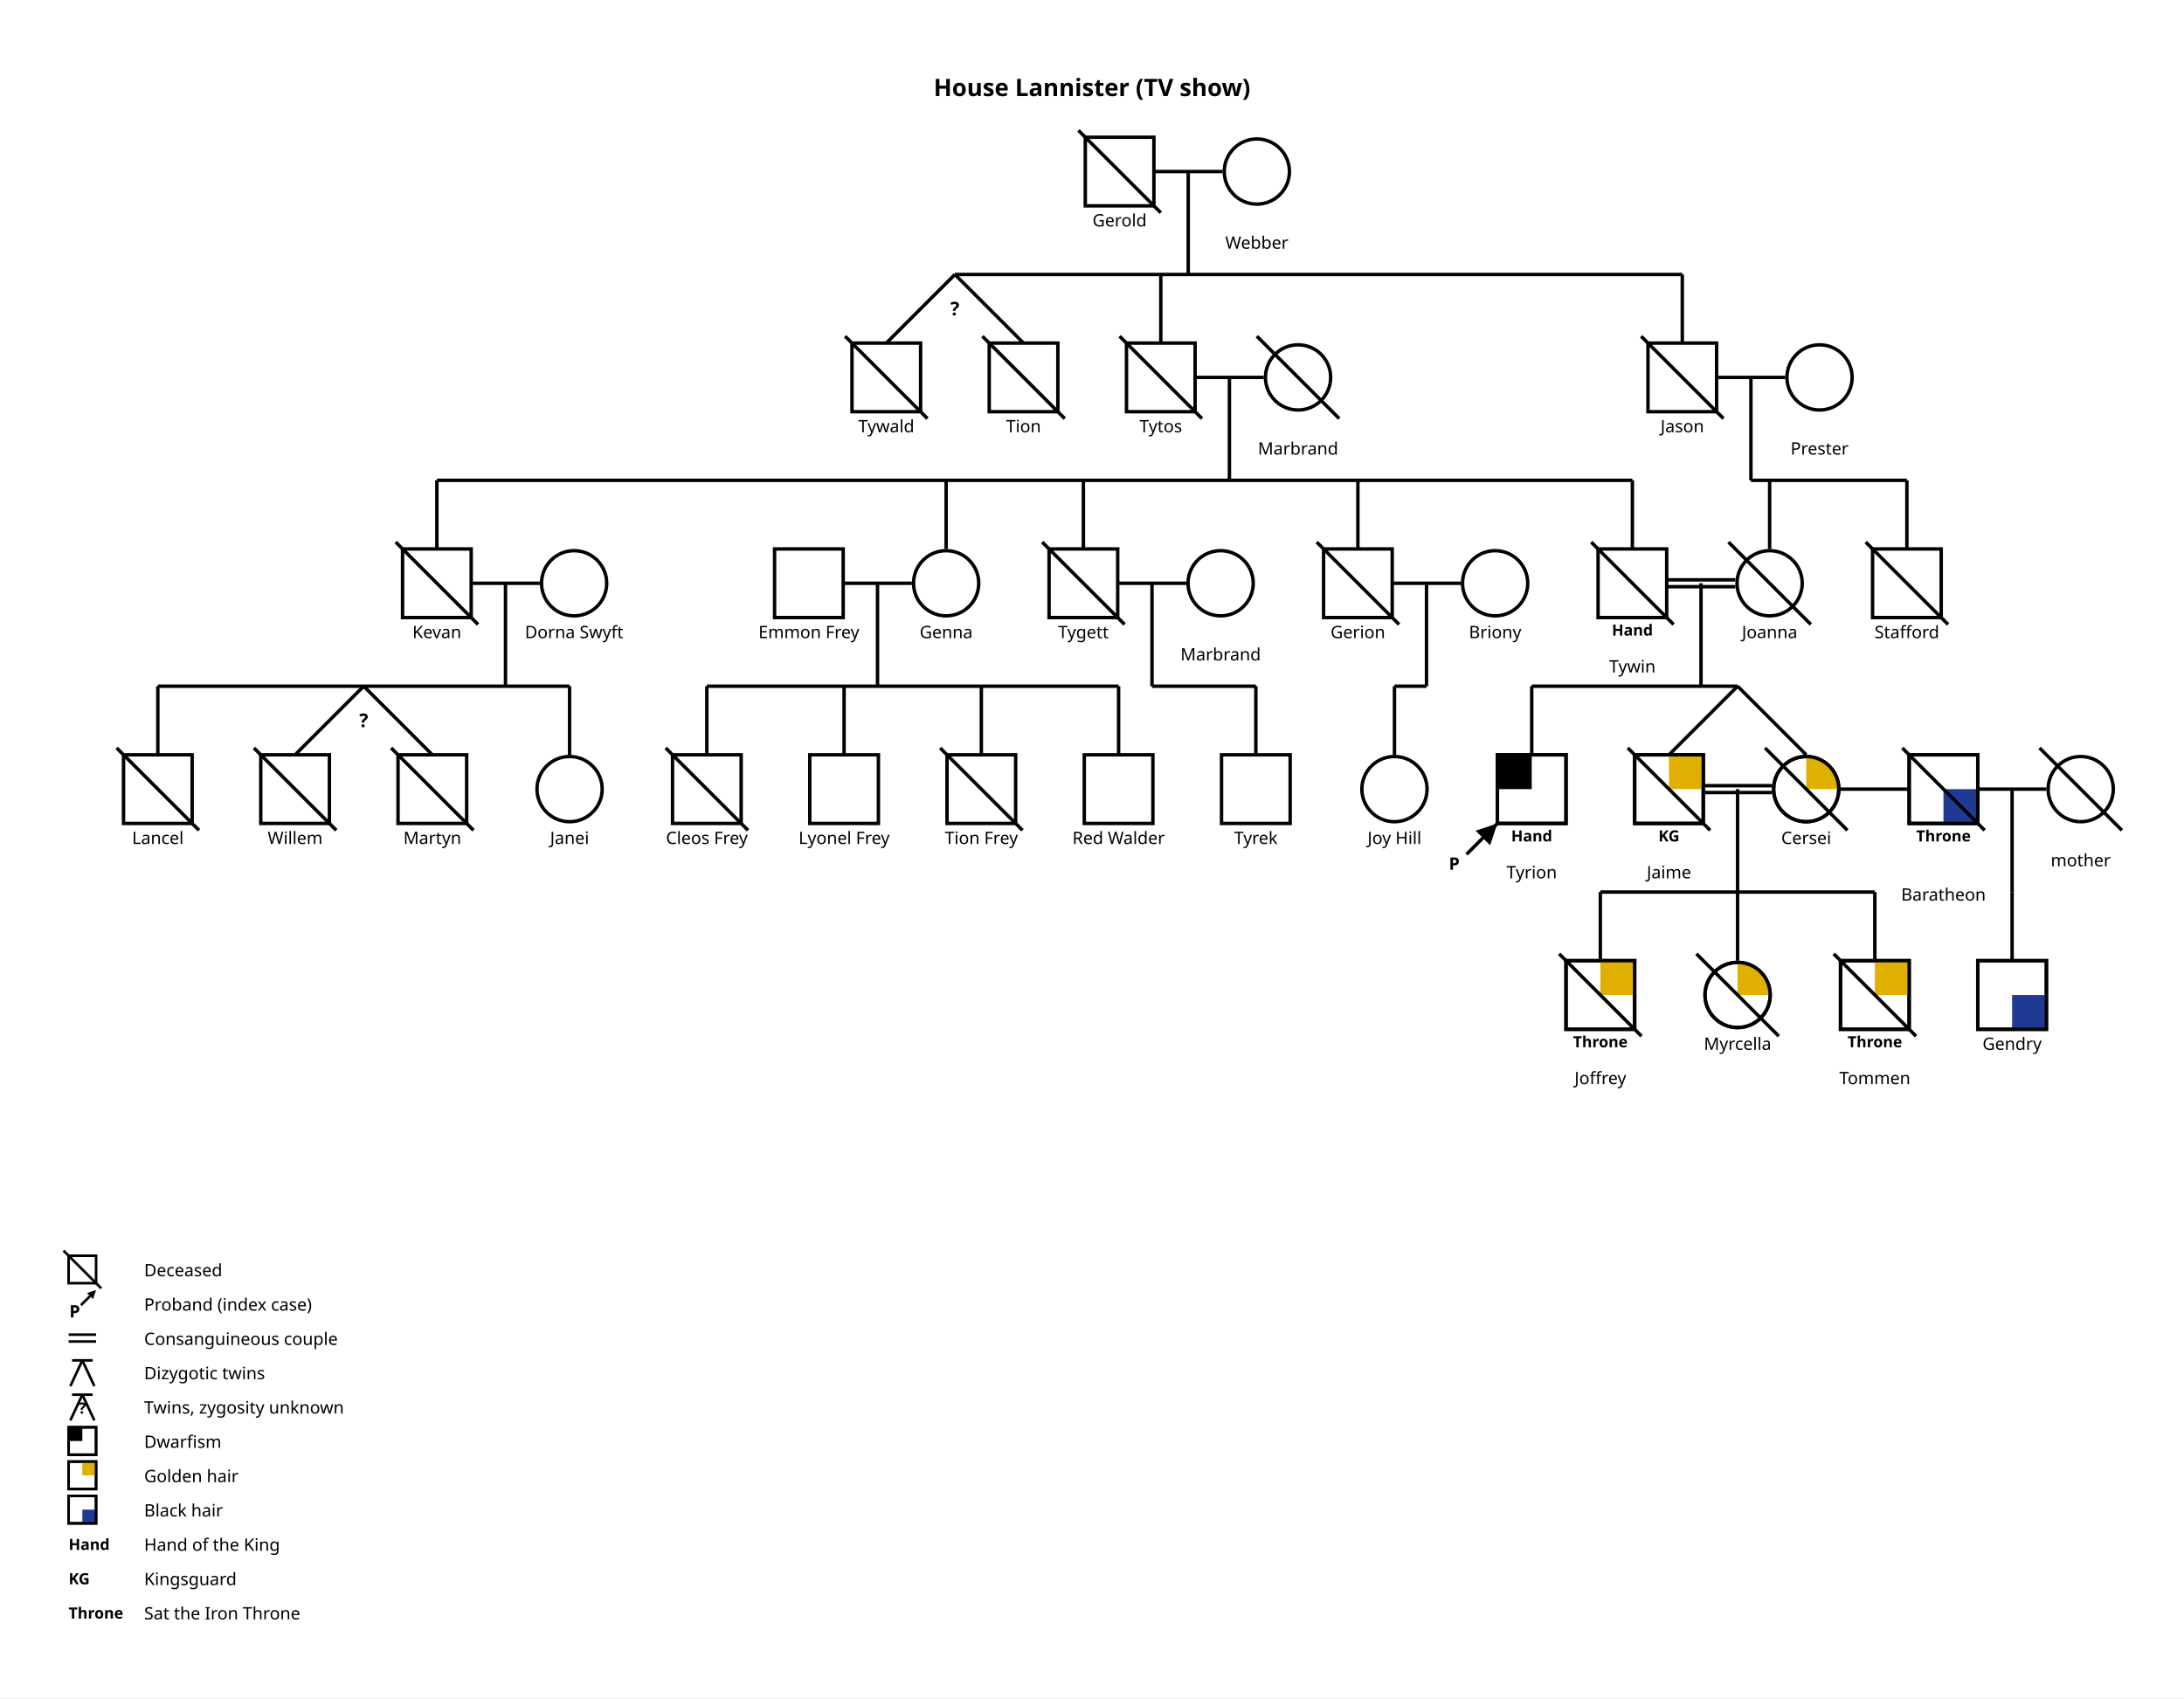
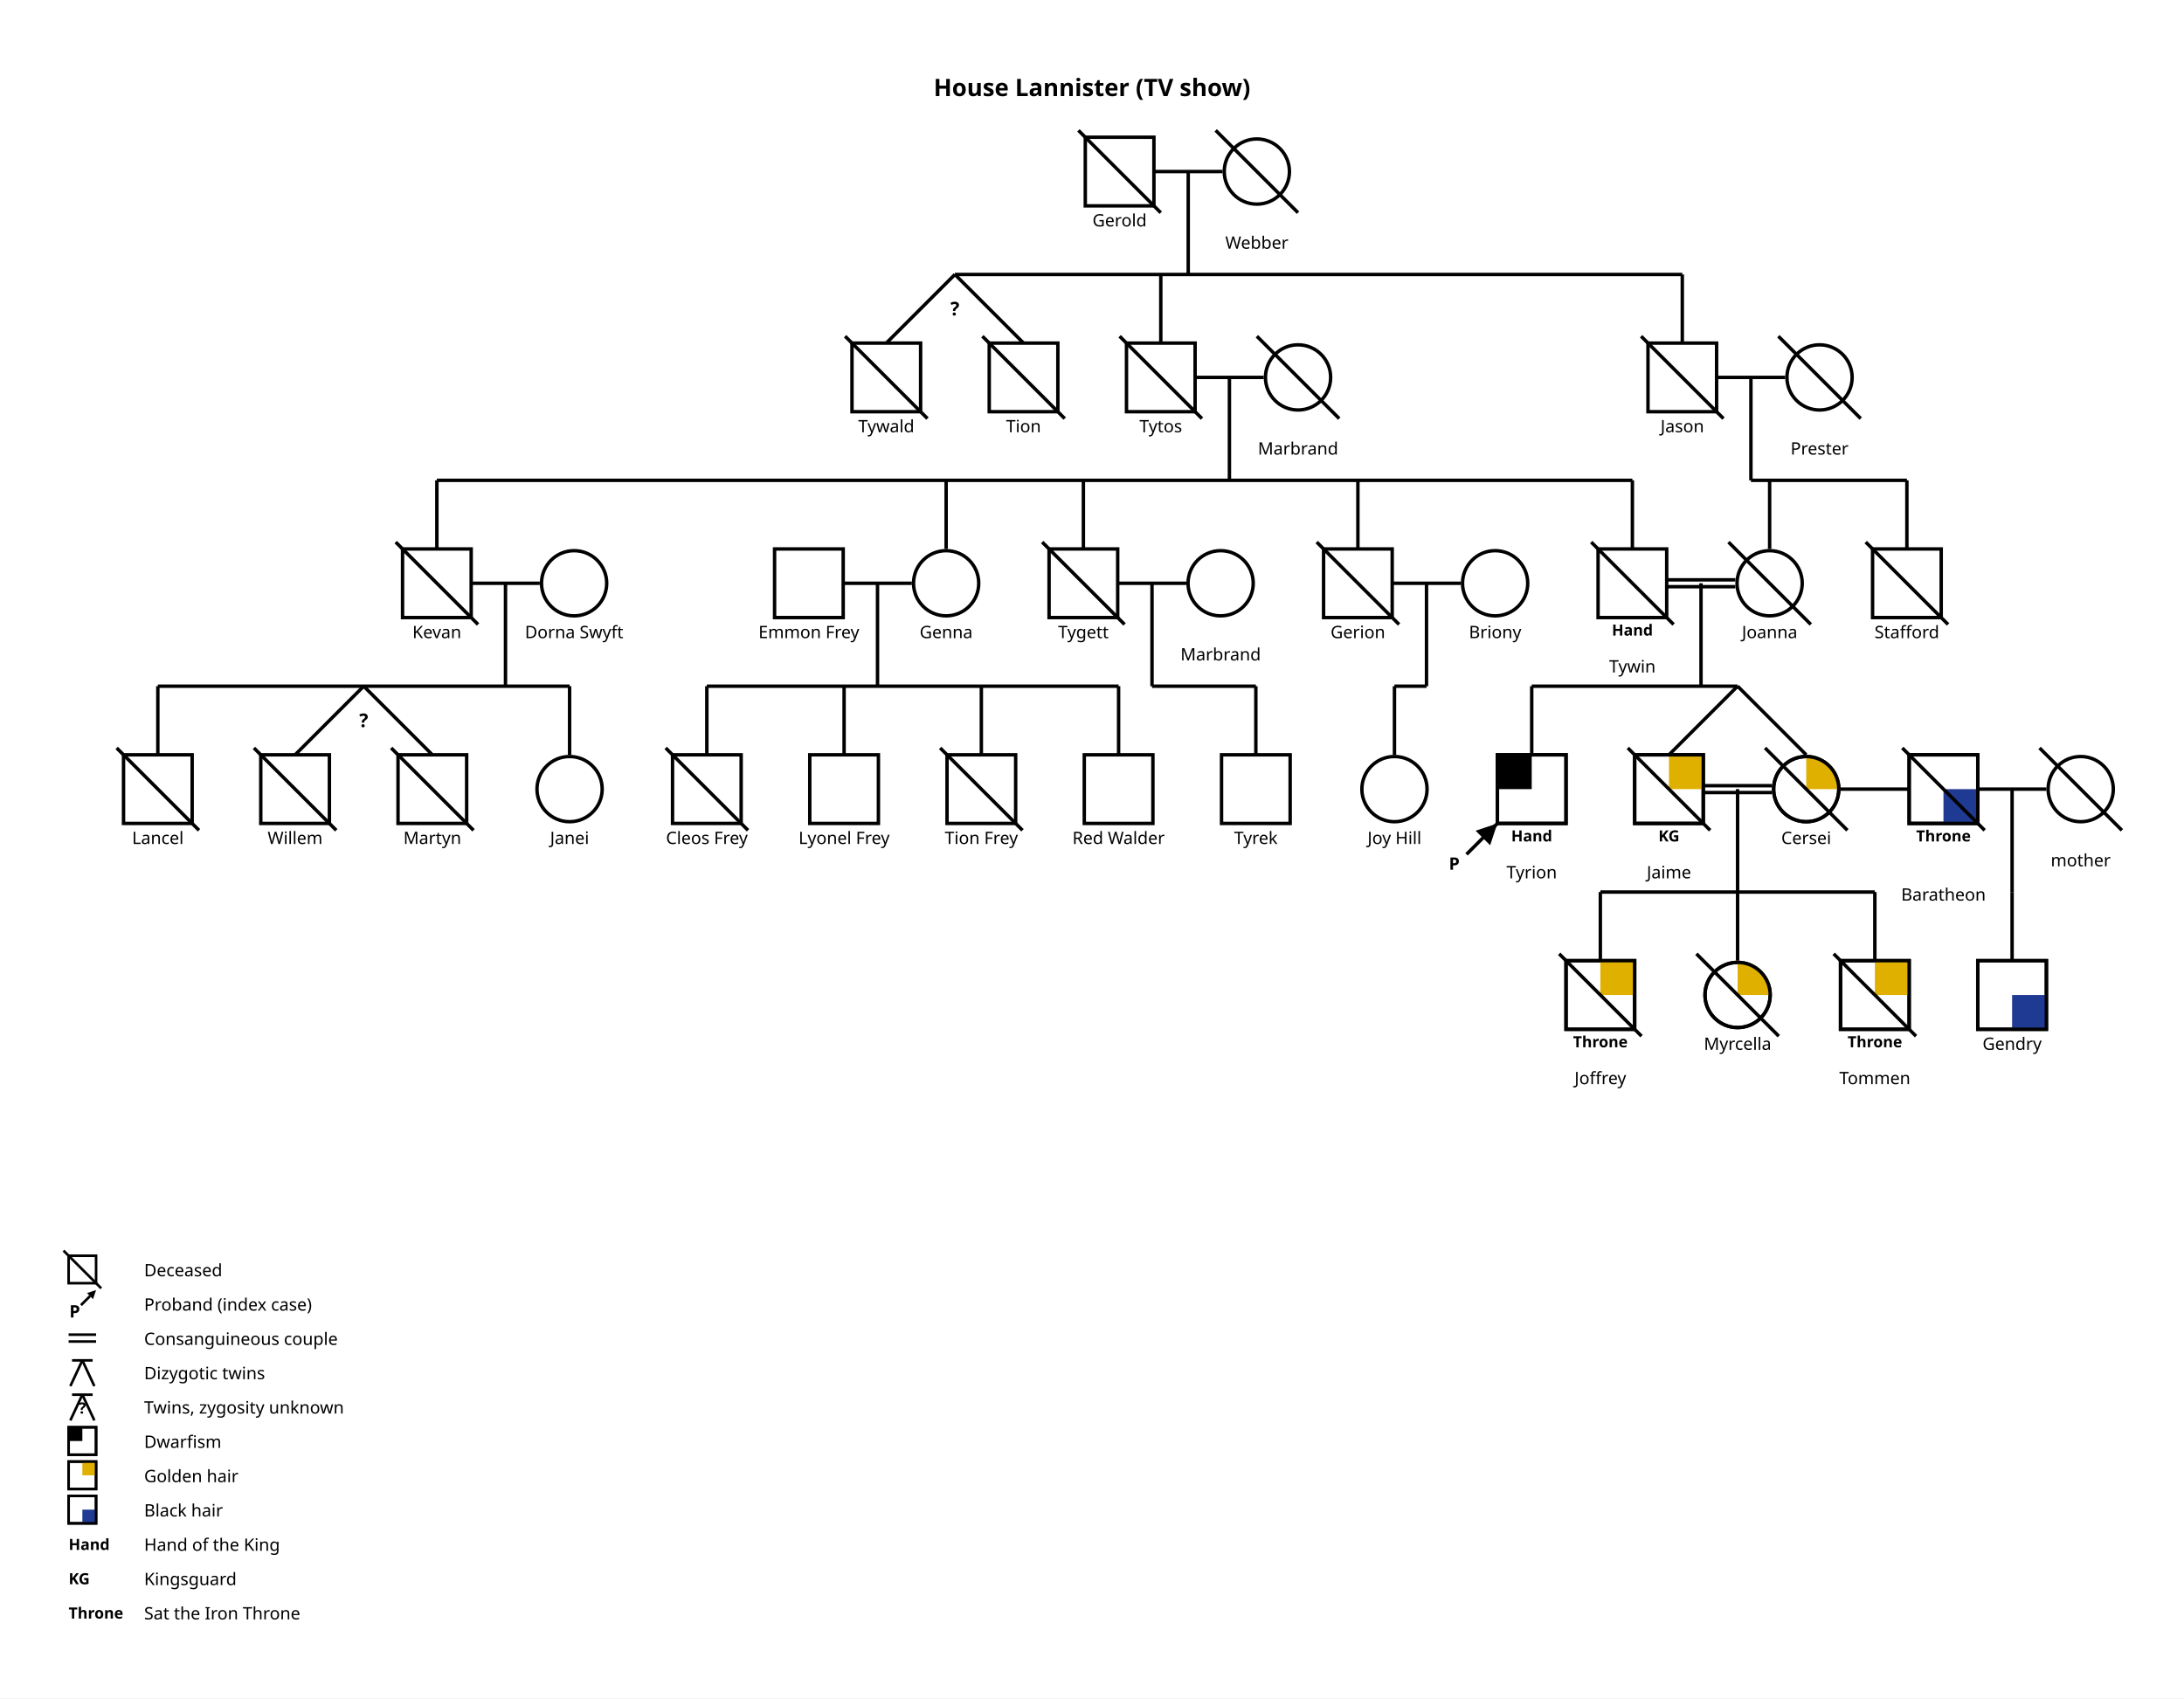
<svg xmlns="http://www.w3.org/2000/svg" width="1273" height="990" viewBox="0 0 1273 990">
  <defs>
    <marker id="proband-arrowhead" markerWidth="6" markerHeight="6" refX="6" refY="3" orient="auto">
      <path d="M 0 0 L 6 3 L 0 6 Z" fill="black" />
    </marker>
  </defs>
  <rect width="1273" height="990" fill="white" />
  <text class="chart-title" x="636.5" y="56" text-anchor="middle" font-family="sans-serif" font-size="14" font-weight="bold" fill="black">House Lannister (TV show)</text>
  <g transform="translate(92 100)">
    <g class="couple-lines">
      <path d="M 580.59 0 L 620.59 0" stroke="black" stroke-width="2" fill="none" />
      <path d="M 604.6 120 L 644.6 120" stroke="black" stroke-width="2" fill="none" />
      <path d="M 908.57 120 L 948.57 120" stroke="black" stroke-width="2" fill="none" />
      <path d="M 182.64 240 L 222.64 240" stroke="black" stroke-width="2" fill="none" />
      <path d="M 399.48 240 L 439.48 240" stroke="black" stroke-width="2" fill="none" />
      <path d="M 559.48 240 L 599.48 240" stroke="black" stroke-width="2" fill="none" />
      <path d="M 719.48 240 L 759.48 240" stroke="black" stroke-width="2" fill="none" />
      <path d="M 879.48 238 L 919.48 238" stroke="black" stroke-width="2" fill="none" />
      <path d="M 879.48 242 L 919.48 242" stroke="black" stroke-width="2" fill="none" />
      <path d="M 900.8 358 L 940.8 358" stroke="black" stroke-width="2" fill="none" />
      <path d="M 900.8 362 L 940.8 362" stroke="black" stroke-width="2" fill="none" />
      <path d="M 980.8 360 L 1020.8 360" stroke="black" stroke-width="2" fill="none" />
      <path d="M 1060.8 360 L 1100.8 360" stroke="black" stroke-width="2" fill="none" />
    </g>
    <g class="sibship-lines">
      <line x1="600.59" y1="0" x2="600.59" y2="60" stroke="black" stroke-width="2" />
      <line x1="464.6" y1="60" x2="888.57" y2="60" stroke="black" stroke-width="2" />
      <line x1="464.6" y1="60" x2="424.6" y2="100" stroke="black" stroke-width="2" />
      <line x1="464.6" y1="60" x2="504.6" y2="100" stroke="black" stroke-width="2" />
      <line x1="584.6" y1="60" x2="584.6" y2="100" stroke="black" stroke-width="2" />
      <line x1="888.57" y1="60" x2="888.57" y2="100" stroke="black" stroke-width="2" />
      <text x="464.6" y="83.85" text-anchor="middle" font-family="sans-serif" font-size="11" font-weight="bold" fill="black">?</text>
      <line x1="624.6" y1="120" x2="624.6" y2="180" stroke="black" stroke-width="2" />
      <line x1="162.64" y1="180" x2="859.48" y2="180" stroke="black" stroke-width="2" />
      <line x1="162.64" y1="180" x2="162.64" y2="220" stroke="black" stroke-width="2" />
      <line x1="459.48" y1="180" x2="459.48" y2="220" stroke="black" stroke-width="2" />
      <line x1="539.48" y1="180" x2="539.48" y2="220" stroke="black" stroke-width="2" />
      <line x1="699.48" y1="180" x2="699.48" y2="220" stroke="black" stroke-width="2" />
      <line x1="859.48" y1="180" x2="859.48" y2="220" stroke="black" stroke-width="2" />
      <line x1="928.57" y1="120" x2="928.57" y2="180" stroke="black" stroke-width="2" />
      <line x1="928.57" y1="180" x2="1019.48" y2="180" stroke="black" stroke-width="2" />
      <line x1="939.48" y1="180" x2="939.48" y2="220" stroke="black" stroke-width="2" />
      <line x1="1019.48" y1="180" x2="1019.48" y2="220" stroke="black" stroke-width="2" />
      <line x1="202.64" y1="240" x2="202.64" y2="300" stroke="black" stroke-width="2" />
      <line x1="0" y1="300" x2="240" y2="300" stroke="black" stroke-width="2" />
      <line x1="0" y1="300" x2="0" y2="340" stroke="black" stroke-width="2" />
      <line x1="120" y1="300" x2="80" y2="340" stroke="black" stroke-width="2" />
      <line x1="120" y1="300" x2="160" y2="340" stroke="black" stroke-width="2" />
      <line x1="240" y1="300" x2="240" y2="340" stroke="black" stroke-width="2" />
      <text x="120" y="323.85" text-anchor="middle" font-family="sans-serif" font-size="11" font-weight="bold" fill="black">?</text>
      <line x1="419.48" y1="240" x2="419.48" y2="300" stroke="black" stroke-width="2" />
      <line x1="320" y1="300" x2="560" y2="300" stroke="black" stroke-width="2" />
      <line x1="320" y1="300" x2="320" y2="340" stroke="black" stroke-width="2" />
      <line x1="400" y1="300" x2="400" y2="340" stroke="black" stroke-width="2" />
      <line x1="480" y1="300" x2="480" y2="340" stroke="black" stroke-width="2" />
      <line x1="560" y1="300" x2="560" y2="340" stroke="black" stroke-width="2" />
      <line x1="579.48" y1="240" x2="579.48" y2="300" stroke="black" stroke-width="2" />
      <line x1="579.48" y1="300" x2="640" y2="300" stroke="black" stroke-width="2" />
      <line x1="640" y1="300" x2="640" y2="340" stroke="black" stroke-width="2" />
      <line x1="739.48" y1="240" x2="739.48" y2="300" stroke="black" stroke-width="2" />
      <line x1="720.8" y1="300" x2="739.48" y2="300" stroke="black" stroke-width="2" />
      <line x1="720.8" y1="300" x2="720.8" y2="340" stroke="black" stroke-width="2" />
      <line x1="899.48" y1="240" x2="899.48" y2="300" stroke="black" stroke-width="2" />
      <line x1="800.8" y1="300" x2="920.8" y2="300" stroke="black" stroke-width="2" />
      <line x1="800.8" y1="300" x2="800.8" y2="340" stroke="black" stroke-width="2" />
      <line x1="920.8" y1="300" x2="880.8" y2="340" stroke="black" stroke-width="2" />
      <line x1="920.8" y1="300" x2="960.8" y2="340" stroke="black" stroke-width="2" />
      <line x1="920.8" y1="360" x2="920.8" y2="420" stroke="black" stroke-width="2" />
      <line x1="840.8" y1="420" x2="1000.8" y2="420" stroke="black" stroke-width="2" />
      <line x1="840.8" y1="420" x2="840.8" y2="460" stroke="black" stroke-width="2" />
      <line x1="920.8" y1="420" x2="920.8" y2="460" stroke="black" stroke-width="2" />
      <line x1="1000.8" y1="420" x2="1000.8" y2="460" stroke="black" stroke-width="2" />
      <line x1="1080.8" y1="360" x2="1080.8" y2="420" stroke="black" stroke-width="2" />
      <line x1="1080.8" y1="420" x2="1080.8" y2="420" stroke="black" stroke-width="2" />
      <line x1="1080.8" y1="420" x2="1080.8" y2="460" stroke="black" stroke-width="2" />
    </g>
    <g class="assisted-lines">
</g>
    <g class="duplicate-arcs">
</g>
    <g class="symbols">
      <g transform="translate(560.59 0)">
        <rect x="-20" y="-20" width="40" height="40" stroke="black" stroke-width="2" fill="white" />
        <line x1="-24" y1="-24" x2="24" y2="24" stroke="black" stroke-width="2" />
      </g>
      <g transform="translate(640.59 0)">
        <circle cx="0" cy="0" r="19" stroke="black" stroke-width="2" fill="white" />
+         <line x1="-24" y1="-24" x2="24" y2="24" stroke="black" stroke-width="2" />
      </g>
      <g transform="translate(424.6 120)">
        <rect x="-20" y="-20" width="40" height="40" stroke="black" stroke-width="2" fill="white" />
        <line x1="-24" y1="-24" x2="24" y2="24" stroke="black" stroke-width="2" />
      </g>
      <g transform="translate(504.6 120)">
        <rect x="-20" y="-20" width="40" height="40" stroke="black" stroke-width="2" fill="white" />
        <line x1="-24" y1="-24" x2="24" y2="24" stroke="black" stroke-width="2" />
      </g>
      <g transform="translate(584.6 120)">
        <rect x="-20" y="-20" width="40" height="40" stroke="black" stroke-width="2" fill="white" />
        <line x1="-24" y1="-24" x2="24" y2="24" stroke="black" stroke-width="2" />
      </g>
      <g transform="translate(664.6 120)">
        <circle cx="0" cy="0" r="19" stroke="black" stroke-width="2" fill="white" />
        <line x1="-24" y1="-24" x2="24" y2="24" stroke="black" stroke-width="2" />
      </g>
      <g transform="translate(888.57 120)">
        <rect x="-20" y="-20" width="40" height="40" stroke="black" stroke-width="2" fill="white" />
        <line x1="-24" y1="-24" x2="24" y2="24" stroke="black" stroke-width="2" />
      </g>
      <g transform="translate(968.57 120)">
        <circle cx="0" cy="0" r="19" stroke="black" stroke-width="2" fill="white" />
+         <line x1="-24" y1="-24" x2="24" y2="24" stroke="black" stroke-width="2" />
      </g>
      <g transform="translate(162.64 240)">
        <rect x="-20" y="-20" width="40" height="40" stroke="black" stroke-width="2" fill="white" />
        <line x1="-24" y1="-24" x2="24" y2="24" stroke="black" stroke-width="2" />
      </g>
      <g transform="translate(242.64 240)">
        <circle cx="0" cy="0" r="19" stroke="black" stroke-width="2" fill="white" />
      </g>
      <g transform="translate(379.48 240)">
        <rect x="-20" y="-20" width="40" height="40" stroke="black" stroke-width="2" fill="white" />
      </g>
      <g transform="translate(459.48 240)">
        <circle cx="0" cy="0" r="19" stroke="black" stroke-width="2" fill="white" />
      </g>
      <g transform="translate(539.48 240)">
        <rect x="-20" y="-20" width="40" height="40" stroke="black" stroke-width="2" fill="white" />
        <line x1="-24" y1="-24" x2="24" y2="24" stroke="black" stroke-width="2" />
      </g>
      <g transform="translate(619.48 240)">
        <circle cx="0" cy="0" r="19" stroke="black" stroke-width="2" fill="white" />
      </g>
      <g transform="translate(699.48 240)">
        <rect x="-20" y="-20" width="40" height="40" stroke="black" stroke-width="2" fill="white" />
        <line x1="-24" y1="-24" x2="24" y2="24" stroke="black" stroke-width="2" />
      </g>
      <g transform="translate(779.48 240)">
        <circle cx="0" cy="0" r="19" stroke="black" stroke-width="2" fill="white" />
      </g>
      <g transform="translate(859.48 240)">
        <rect x="-20" y="-20" width="40" height="40" stroke="black" stroke-width="2" fill="white" />
        <text x="0" y="30.5" text-anchor="middle" font-family="sans-serif" font-size="9" font-weight="bold" fill="#000000">Hand</text>
        <line x1="-24" y1="-24" x2="24" y2="24" stroke="black" stroke-width="2" />
      </g>
      <g transform="translate(939.48 240)">
        <circle cx="0" cy="0" r="19" stroke="black" stroke-width="2" fill="white" />
        <line x1="-24" y1="-24" x2="24" y2="24" stroke="black" stroke-width="2" />
      </g>
      <g transform="translate(1019.48 240)">
        <rect x="-20" y="-20" width="40" height="40" stroke="black" stroke-width="2" fill="white" />
        <line x1="-24" y1="-24" x2="24" y2="24" stroke="black" stroke-width="2" />
      </g>
      <g transform="translate(0 360)">
        <rect x="-20" y="-20" width="40" height="40" stroke="black" stroke-width="2" fill="white" />
        <line x1="-24" y1="-24" x2="24" y2="24" stroke="black" stroke-width="2" />
      </g>
      <g transform="translate(80 360)">
        <rect x="-20" y="-20" width="40" height="40" stroke="black" stroke-width="2" fill="white" />
        <line x1="-24" y1="-24" x2="24" y2="24" stroke="black" stroke-width="2" />
      </g>
      <g transform="translate(160 360)">
        <rect x="-20" y="-20" width="40" height="40" stroke="black" stroke-width="2" fill="white" />
        <line x1="-24" y1="-24" x2="24" y2="24" stroke="black" stroke-width="2" />
      </g>
      <g transform="translate(240 360)">
        <circle cx="0" cy="0" r="19" stroke="black" stroke-width="2" fill="white" />
      </g>
      <g transform="translate(320 360)">
        <rect x="-20" y="-20" width="40" height="40" stroke="black" stroke-width="2" fill="white" />
        <line x1="-24" y1="-24" x2="24" y2="24" stroke="black" stroke-width="2" />
      </g>
      <g transform="translate(400 360)">
        <rect x="-20" y="-20" width="40" height="40" stroke="black" stroke-width="2" fill="white" />
      </g>
      <g transform="translate(480 360)">
        <rect x="-20" y="-20" width="40" height="40" stroke="black" stroke-width="2" fill="white" />
        <line x1="-24" y1="-24" x2="24" y2="24" stroke="black" stroke-width="2" />
      </g>
      <g transform="translate(560 360)">
        <rect x="-20" y="-20" width="40" height="40" stroke="black" stroke-width="2" fill="white" />
      </g>
      <g transform="translate(640 360)">
        <rect x="-20" y="-20" width="40" height="40" stroke="black" stroke-width="2" fill="white" />
      </g>
      <g transform="translate(720.8 360)">
        <circle cx="0" cy="0" r="19" stroke="black" stroke-width="2" fill="white" />
      </g>
      <g transform="translate(800.8 360)">
        <clipPath id="symbol-clip-3-10">
          <rect x="-20" y="-20" width="40" height="40" />
        </clipPath>
        <rect x="-20" y="-20" width="40" height="40" stroke="black" stroke-width="2" fill="white" />
        <path d="M 0 0 L -40 0 A 40 40 0 0 1 0 -40 Z" fill="#000000" clip-path="url(#symbol-clip-3-10)" />
        <rect x="-20" y="-20" width="40" height="40" stroke="black" stroke-width="2" fill="none" />
        <text x="0" y="30.5" text-anchor="middle" font-family="sans-serif" font-size="9" font-weight="bold" fill="#000000">Hand</text>
        <line x1="-38" y1="38" x2="-20" y2="20" stroke="black" stroke-width="2" marker-end="url(#proband-arrowhead)" />
        <rect x="-50" y="38" width="8.5" height="10" fill="white" />
        <text class="proband-letter" x="-42" y="47" text-anchor="end" font-family="sans-serif" font-size="10" font-weight="bold" fill="black">P</text>
      </g>
      <g transform="translate(880.8 360)">
        <clipPath id="symbol-clip-3-11">
          <rect x="-20" y="-20" width="40" height="40" />
        </clipPath>
        <rect x="-20" y="-20" width="40" height="40" stroke="black" stroke-width="2" fill="white" />
        <path d="M 0 0 L 0 -40 A 40 40 0 0 1 40 0 Z" fill="#e0b000" clip-path="url(#symbol-clip-3-11)" />
        <rect x="-20" y="-20" width="40" height="40" stroke="black" stroke-width="2" fill="none" />
        <text x="0" y="30.5" text-anchor="middle" font-family="sans-serif" font-size="9" font-weight="bold" fill="#000000">KG</text>
        <line x1="-24" y1="-24" x2="24" y2="24" stroke="black" stroke-width="2" />
      </g>
      <g transform="translate(960.8 360)">
        <clipPath id="symbol-clip-3-12">
          <circle cx="0" cy="0" r="19" />
        </clipPath>
        <circle cx="0" cy="0" r="19" stroke="black" stroke-width="2" fill="white" />
        <path d="M 0 0 L 0 -40 A 40 40 0 0 1 40 0 Z" fill="#e0b000" clip-path="url(#symbol-clip-3-12)" />
        <circle cx="0" cy="0" r="19" stroke="black" stroke-width="2" fill="none" />
        <line x1="-24" y1="-24" x2="24" y2="24" stroke="black" stroke-width="2" />
      </g>
      <g transform="translate(1040.8 360)">
        <clipPath id="symbol-clip-3-13">
          <rect x="-20" y="-20" width="40" height="40" />
        </clipPath>
        <rect x="-20" y="-20" width="40" height="40" stroke="black" stroke-width="2" fill="white" />
        <path d="M 0 0 L 40 0 A 40 40 0 0 1 0 40 Z" fill="#1f3a93" clip-path="url(#symbol-clip-3-13)" />
        <rect x="-20" y="-20" width="40" height="40" stroke="black" stroke-width="2" fill="none" />
        <text x="0" y="30.5" text-anchor="middle" font-family="sans-serif" font-size="9" font-weight="bold" fill="#000000">Throne</text>
        <line x1="-24" y1="-24" x2="24" y2="24" stroke="black" stroke-width="2" />
      </g>
      <g transform="translate(1120.8 360)">
        <circle cx="0" cy="0" r="19" stroke="black" stroke-width="2" fill="white" />
        <line x1="-24" y1="-24" x2="24" y2="24" stroke="black" stroke-width="2" />
      </g>
      <g transform="translate(840.8 480)">
        <clipPath id="symbol-clip-4-0">
          <rect x="-20" y="-20" width="40" height="40" />
        </clipPath>
        <rect x="-20" y="-20" width="40" height="40" stroke="black" stroke-width="2" fill="white" />
        <path d="M 0 0 L 0 -40 A 40 40 0 0 1 40 0 Z" fill="#e0b000" clip-path="url(#symbol-clip-4-0)" />
        <rect x="-20" y="-20" width="40" height="40" stroke="black" stroke-width="2" fill="none" />
        <text x="0" y="30.5" text-anchor="middle" font-family="sans-serif" font-size="9" font-weight="bold" fill="#000000">Throne</text>
        <line x1="-24" y1="-24" x2="24" y2="24" stroke="black" stroke-width="2" />
      </g>
      <g transform="translate(920.8 480)">
        <clipPath id="symbol-clip-4-1">
          <circle cx="0" cy="0" r="19" />
        </clipPath>
        <circle cx="0" cy="0" r="19" stroke="black" stroke-width="2" fill="white" />
        <path d="M 0 0 L 0 -40 A 40 40 0 0 1 40 0 Z" fill="#e0b000" clip-path="url(#symbol-clip-4-1)" />
        <circle cx="0" cy="0" r="19" stroke="black" stroke-width="2" fill="none" />
        <line x1="-24" y1="-24" x2="24" y2="24" stroke="black" stroke-width="2" />
      </g>
      <g transform="translate(1000.8 480)">
        <clipPath id="symbol-clip-4-2">
          <rect x="-20" y="-20" width="40" height="40" />
        </clipPath>
        <rect x="-20" y="-20" width="40" height="40" stroke="black" stroke-width="2" fill="white" />
        <path d="M 0 0 L 0 -40 A 40 40 0 0 1 40 0 Z" fill="#e0b000" clip-path="url(#symbol-clip-4-2)" />
        <rect x="-20" y="-20" width="40" height="40" stroke="black" stroke-width="2" fill="none" />
        <text x="0" y="30.5" text-anchor="middle" font-family="sans-serif" font-size="9" font-weight="bold" fill="#000000">Throne</text>
        <line x1="-24" y1="-24" x2="24" y2="24" stroke="black" stroke-width="2" />
      </g>
      <g transform="translate(1080.8 480)">
        <clipPath id="symbol-clip-4-3">
          <rect x="-20" y="-20" width="40" height="40" />
        </clipPath>
        <rect x="-20" y="-20" width="40" height="40" stroke="black" stroke-width="2" fill="white" />
        <path d="M 0 0 L 40 0 A 40 40 0 0 1 0 40 Z" fill="#1f3a93" clip-path="url(#symbol-clip-4-3)" />
        <rect x="-20" y="-20" width="40" height="40" stroke="black" stroke-width="2" fill="none" />
      </g>
    </g>
    <g class="labels">
      <text x="560.59" y="32" text-anchor="middle" font-family="sans-serif" font-size="10" fill="black">Gerold</text>
      <text x="640.59" y="32" text-anchor="middle" font-family="sans-serif" font-size="10" fill="black" />
      <text x="640.59" y="45" text-anchor="middle" font-family="sans-serif" font-size="10" fill="black">Webber</text>
      <text x="424.6" y="152" text-anchor="middle" font-family="sans-serif" font-size="10" fill="black">Tywald</text>
      <text x="504.6" y="152" text-anchor="middle" font-family="sans-serif" font-size="10" fill="black">Tion</text>
      <text x="584.6" y="152" text-anchor="middle" font-family="sans-serif" font-size="10" fill="black">Tytos</text>
      <text x="664.6" y="152" text-anchor="middle" font-family="sans-serif" font-size="10" fill="black" />
      <text x="664.6" y="165" text-anchor="middle" font-family="sans-serif" font-size="10" fill="black">Marbrand</text>
      <text x="888.57" y="152" text-anchor="middle" font-family="sans-serif" font-size="10" fill="black">Jason</text>
      <text x="968.57" y="152" text-anchor="middle" font-family="sans-serif" font-size="10" fill="black" />
      <text x="968.57" y="165" text-anchor="middle" font-family="sans-serif" font-size="10" fill="black">Prester</text>
      <text x="162.64" y="272" text-anchor="middle" font-family="sans-serif" font-size="10" fill="black">Kevan</text>
      <text x="242.64" y="272" text-anchor="middle" font-family="sans-serif" font-size="10" fill="black">Dorna Swyft</text>
      <text x="379.48" y="272" text-anchor="middle" font-family="sans-serif" font-size="10" fill="black">Emmon Frey</text>
      <text x="459.48" y="272" text-anchor="middle" font-family="sans-serif" font-size="10" fill="black">Genna</text>
      <text x="539.48" y="272" text-anchor="middle" font-family="sans-serif" font-size="10" fill="black">Tygett</text>
      <text x="619.48" y="272" text-anchor="middle" font-family="sans-serif" font-size="10" fill="black" />
      <text x="619.48" y="285" text-anchor="middle" font-family="sans-serif" font-size="10" fill="black">Marbrand</text>
      <text x="699.48" y="272" text-anchor="middle" font-family="sans-serif" font-size="10" fill="black">Gerion</text>
      <text x="779.48" y="272" text-anchor="middle" font-family="sans-serif" font-size="10" fill="black">Briony</text>
      <text x="859.48" y="292" text-anchor="middle" font-family="sans-serif" font-size="10" fill="black">Tywin</text>
      <text x="939.48" y="272" text-anchor="middle" font-family="sans-serif" font-size="10" fill="black">Joanna</text>
      <text x="1019.48" y="272" text-anchor="middle" font-family="sans-serif" font-size="10" fill="black">Stafford</text>
      <text x="0" y="392" text-anchor="middle" font-family="sans-serif" font-size="10" fill="black">Lancel</text>
      <text x="80" y="392" text-anchor="middle" font-family="sans-serif" font-size="10" fill="black">Willem</text>
      <text x="160" y="392" text-anchor="middle" font-family="sans-serif" font-size="10" fill="black">Martyn</text>
      <text x="240" y="392" text-anchor="middle" font-family="sans-serif" font-size="10" fill="black">Janei</text>
      <text x="320" y="392" text-anchor="middle" font-family="sans-serif" font-size="10" fill="black">Cleos Frey</text>
      <text x="400" y="392" text-anchor="middle" font-family="sans-serif" font-size="10" fill="black">Lyonel Frey</text>
      <text x="480" y="392" text-anchor="middle" font-family="sans-serif" font-size="10" fill="black">Tion Frey</text>
      <text x="560" y="392" text-anchor="middle" font-family="sans-serif" font-size="10" fill="black">Red Walder</text>
      <text x="640" y="392" text-anchor="middle" font-family="sans-serif" font-size="10" fill="black">Tyrek</text>
      <text x="720.8" y="392" text-anchor="middle" font-family="sans-serif" font-size="10" fill="black">Joy Hill</text>
      <text x="800.8" y="412" text-anchor="middle" font-family="sans-serif" font-size="10" fill="black">Tyrion</text>
      <text x="880.8" y="412" text-anchor="middle" font-family="sans-serif" font-size="10" fill="black">Jaime</text>
      <text x="960.8" y="392" text-anchor="middle" font-family="sans-serif" font-size="10" fill="black">Cersei</text>
      <text x="1040.8" y="412" text-anchor="middle" font-family="sans-serif" font-size="10" fill="black" />
      <text x="1040.8" y="425" text-anchor="middle" font-family="sans-serif" font-size="10" fill="black">Baratheon</text>
      <text x="1120.8" y="392" text-anchor="middle" font-family="sans-serif" font-size="10" fill="black" />
      <text x="1120.8" y="405" text-anchor="middle" font-family="sans-serif" font-size="10" fill="black">mother</text>
      <text x="840.8" y="532" text-anchor="middle" font-family="sans-serif" font-size="10" fill="black">Joffrey</text>
      <text x="920.8" y="512" text-anchor="middle" font-family="sans-serif" font-size="10" fill="black">Myrcella</text>
      <text x="1000.8" y="532" text-anchor="middle" font-family="sans-serif" font-size="10" fill="black">Tommen</text>
      <text x="1080.8" y="512" text-anchor="middle" font-family="sans-serif" font-size="10" fill="black">Gendry</text>
    </g>
    <g class="consanguinity-labels">
</g>
  </g>
  <g class="pedigree-key" transform="translate(0 730)">
    <rect x="40" y="2" width="16" height="16" fill="white" stroke="black" stroke-width="1.5" />
    <line x1="37" y1="-1" x2="59" y2="21" stroke="black" stroke-width="1.5" />
    <text x="84" y="14" font-family="sans-serif" font-size="10" fill="black">Deceased</text>
    <line x1="47.2" y1="30.8" x2="52.46" y2="25.54" stroke="black" stroke-width="1.5" />
    <polygon points="56,22 54.23,27.3 50.7,23.77" fill="black" />
    <text x="46.7" y="38" text-anchor="end" font-family="sans-serif" font-size="10" font-weight="bold" fill="black">P</text>
    <text x="84" y="34" font-family="sans-serif" font-size="10" fill="black">Proband (index case)</text>
    <line x1="40" y1="48" x2="56" y2="48" stroke="black" stroke-width="1.5" />
    <line x1="40" y1="52" x2="56" y2="52" stroke="black" stroke-width="1.5" />
    <text x="84" y="54" font-family="sans-serif" font-size="10" fill="black">Consanguineous couple</text>
    <line x1="42" y1="63" x2="54" y2="63" stroke="black" stroke-width="1.5" />
    <line x1="48" y1="63" x2="41" y2="78" stroke="black" stroke-width="1.5" />
    <line x1="48" y1="63" x2="55" y2="78" stroke="black" stroke-width="1.5" />
    <text x="84" y="74" font-family="sans-serif" font-size="10" fill="black">Dizygotic twins</text>
    <line x1="42" y1="83" x2="54" y2="83" stroke="black" stroke-width="1.5" />
    <line x1="48" y1="83" x2="41" y2="98" stroke="black" stroke-width="1.5" />
    <line x1="48" y1="83" x2="55" y2="98" stroke="black" stroke-width="1.5" />
    <text x="48" y="94" text-anchor="middle" font-family="sans-serif" font-size="9" font-weight="bold" fill="black">?</text>
    <text x="84" y="94" font-family="sans-serif" font-size="10" fill="black">Twins, zygosity unknown</text>
    <clipPath id="legend-clip-dwarfism">
      <rect x="40" y="102" width="16" height="16" />
    </clipPath>
    <rect x="40" y="102" width="16" height="16" fill="white" stroke="black" stroke-width="1.5" />
    <path d="M 48 110 L 32 110 A 16 16 0 0 1 48 94 Z" fill="#000000" clip-path="url(#legend-clip-dwarfism)" />
    <rect x="40" y="102" width="16" height="16" fill="none" stroke="black" stroke-width="1.5" />
    <text x="84" y="114" font-family="sans-serif" font-size="10" fill="black">Dwarfism</text>
    <clipPath id="legend-clip-golden">
      <rect x="40" y="122" width="16" height="16" />
    </clipPath>
    <rect x="40" y="122" width="16" height="16" fill="white" stroke="black" stroke-width="1.5" />
    <path d="M 48 130 L 48 114 A 16 16 0 0 1 64 130 Z" fill="#e0b000" clip-path="url(#legend-clip-golden)" />
    <rect x="40" y="122" width="16" height="16" fill="none" stroke="black" stroke-width="1.5" />
    <text x="84" y="134" font-family="sans-serif" font-size="10" fill="black">Golden hair</text>
    <clipPath id="legend-clip-black_hair">
      <rect x="40" y="142" width="16" height="16" />
    </clipPath>
    <rect x="40" y="142" width="16" height="16" fill="white" stroke="black" stroke-width="1.5" />
    <path d="M 48 150 L 64 150 A 16 16 0 0 1 48 166 Z" fill="#1f3a93" clip-path="url(#legend-clip-black_hair)" />
    <rect x="40" y="142" width="16" height="16" fill="none" stroke="black" stroke-width="1.5" />
    <text x="84" y="154" font-family="sans-serif" font-size="10" fill="black">Black hair</text>
    <text x="40" y="173.5" font-family="sans-serif" font-size="9" font-weight="bold" fill="#000000">Hand</text>
    <text x="84" y="174" font-family="sans-serif" font-size="10" fill="black">Hand of the King</text>
    <text x="40" y="193.5" font-family="sans-serif" font-size="9" font-weight="bold" fill="#000000">KG</text>
    <text x="84" y="194" font-family="sans-serif" font-size="10" fill="black">Kingsguard</text>
    <text x="40" y="213.5" font-family="sans-serif" font-size="9" font-weight="bold" fill="#000000">Throne</text>
    <text x="84" y="214" font-family="sans-serif" font-size="10" fill="black">Sat the Iron Throne</text>
  </g>
</svg>
